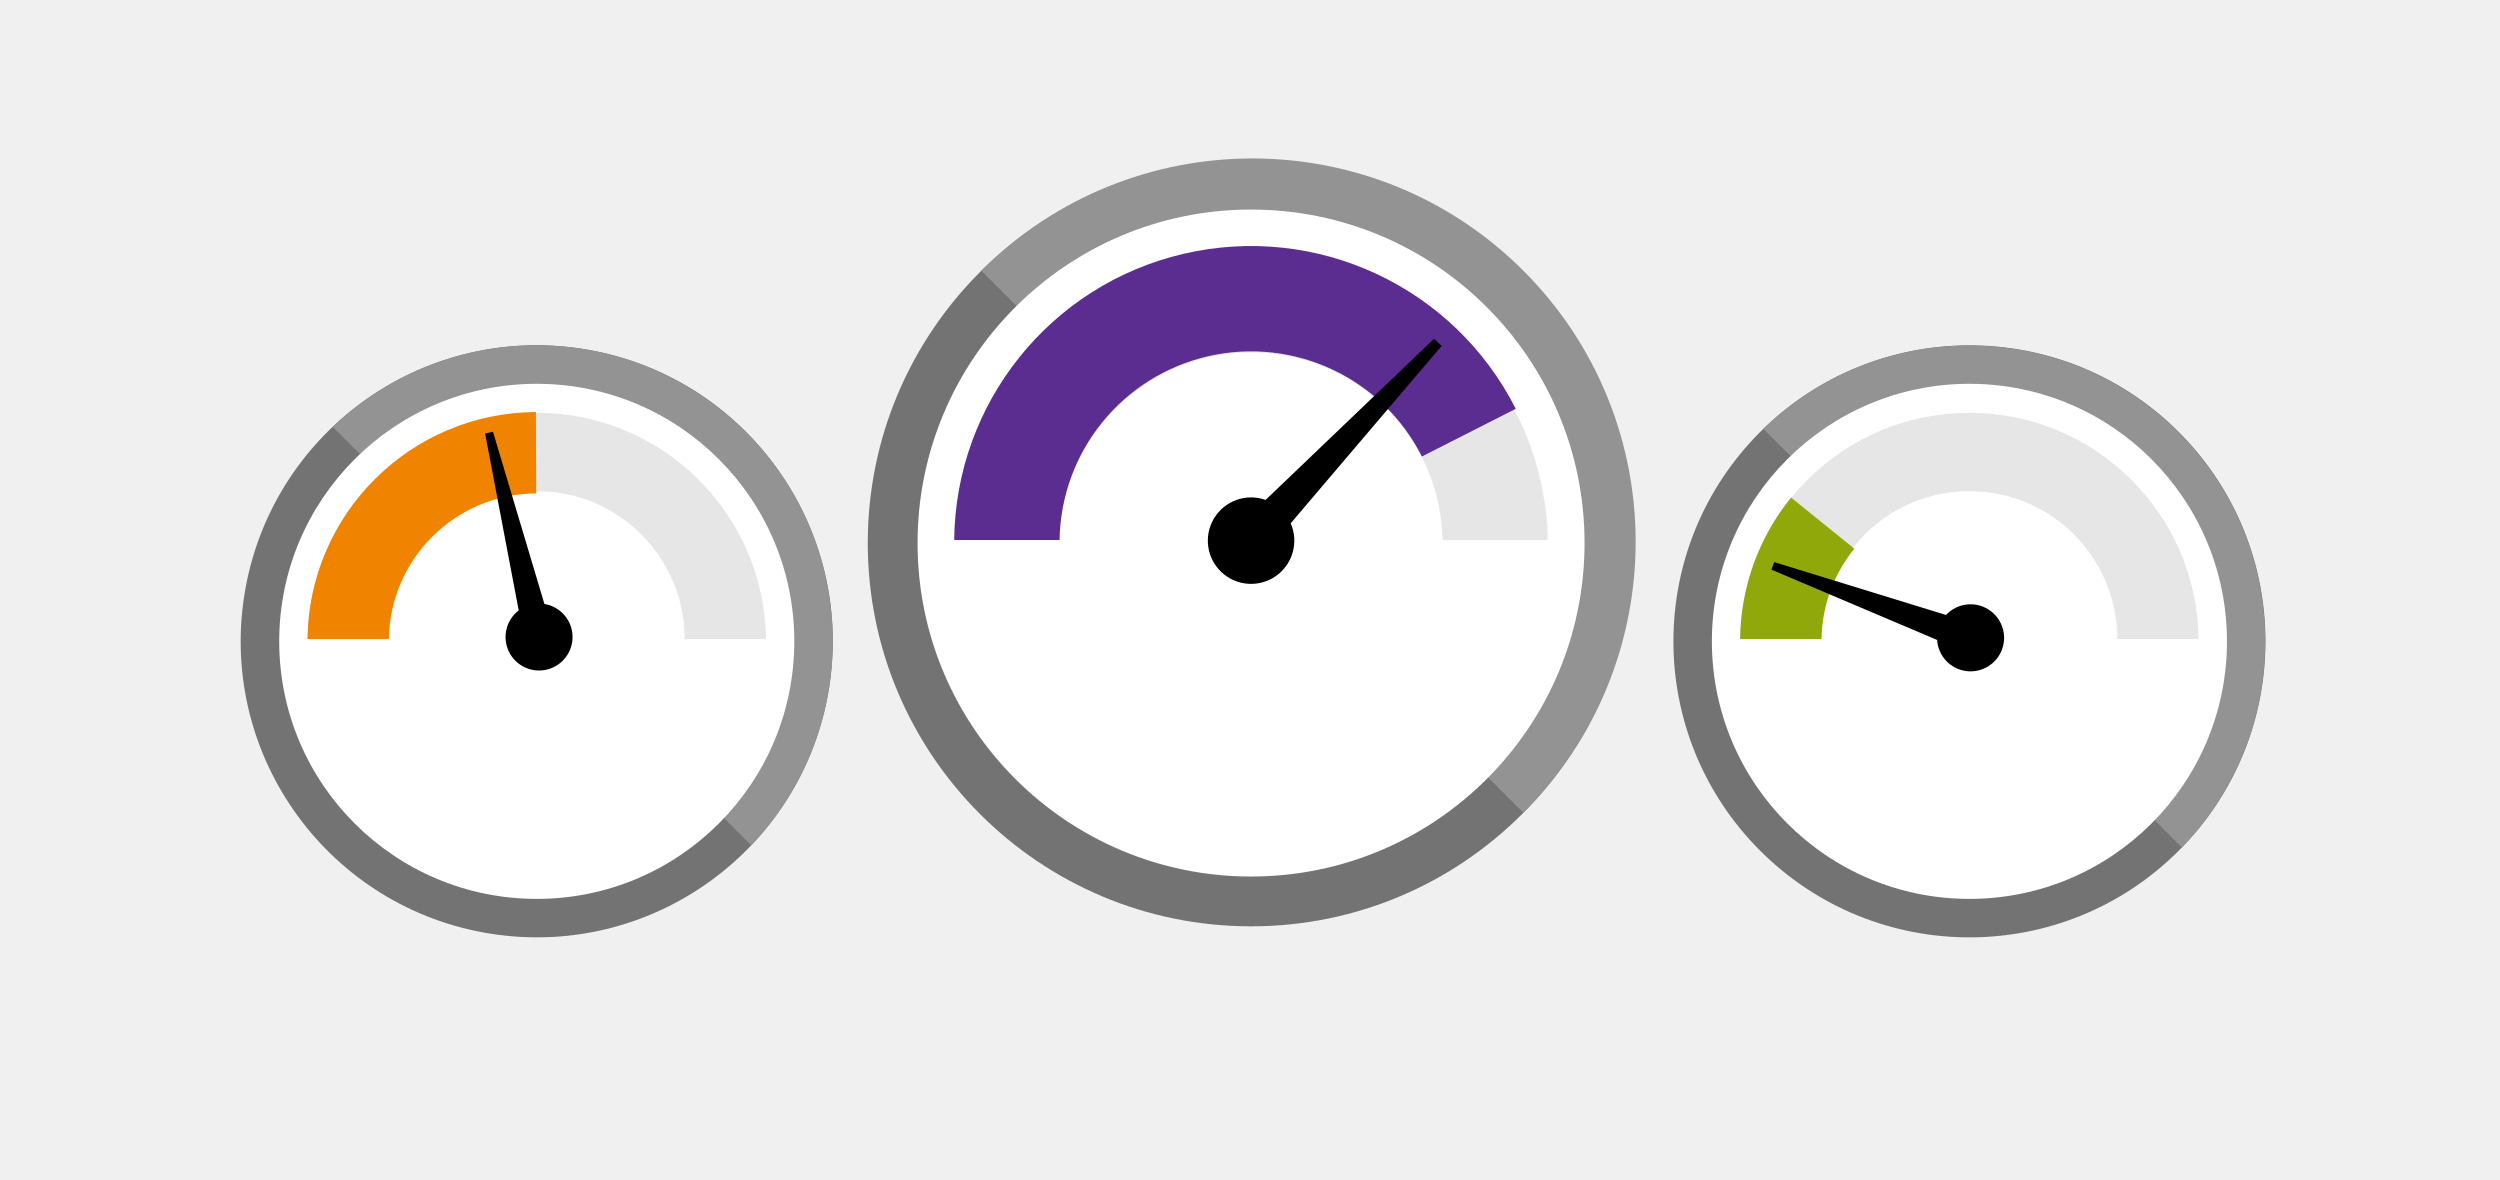
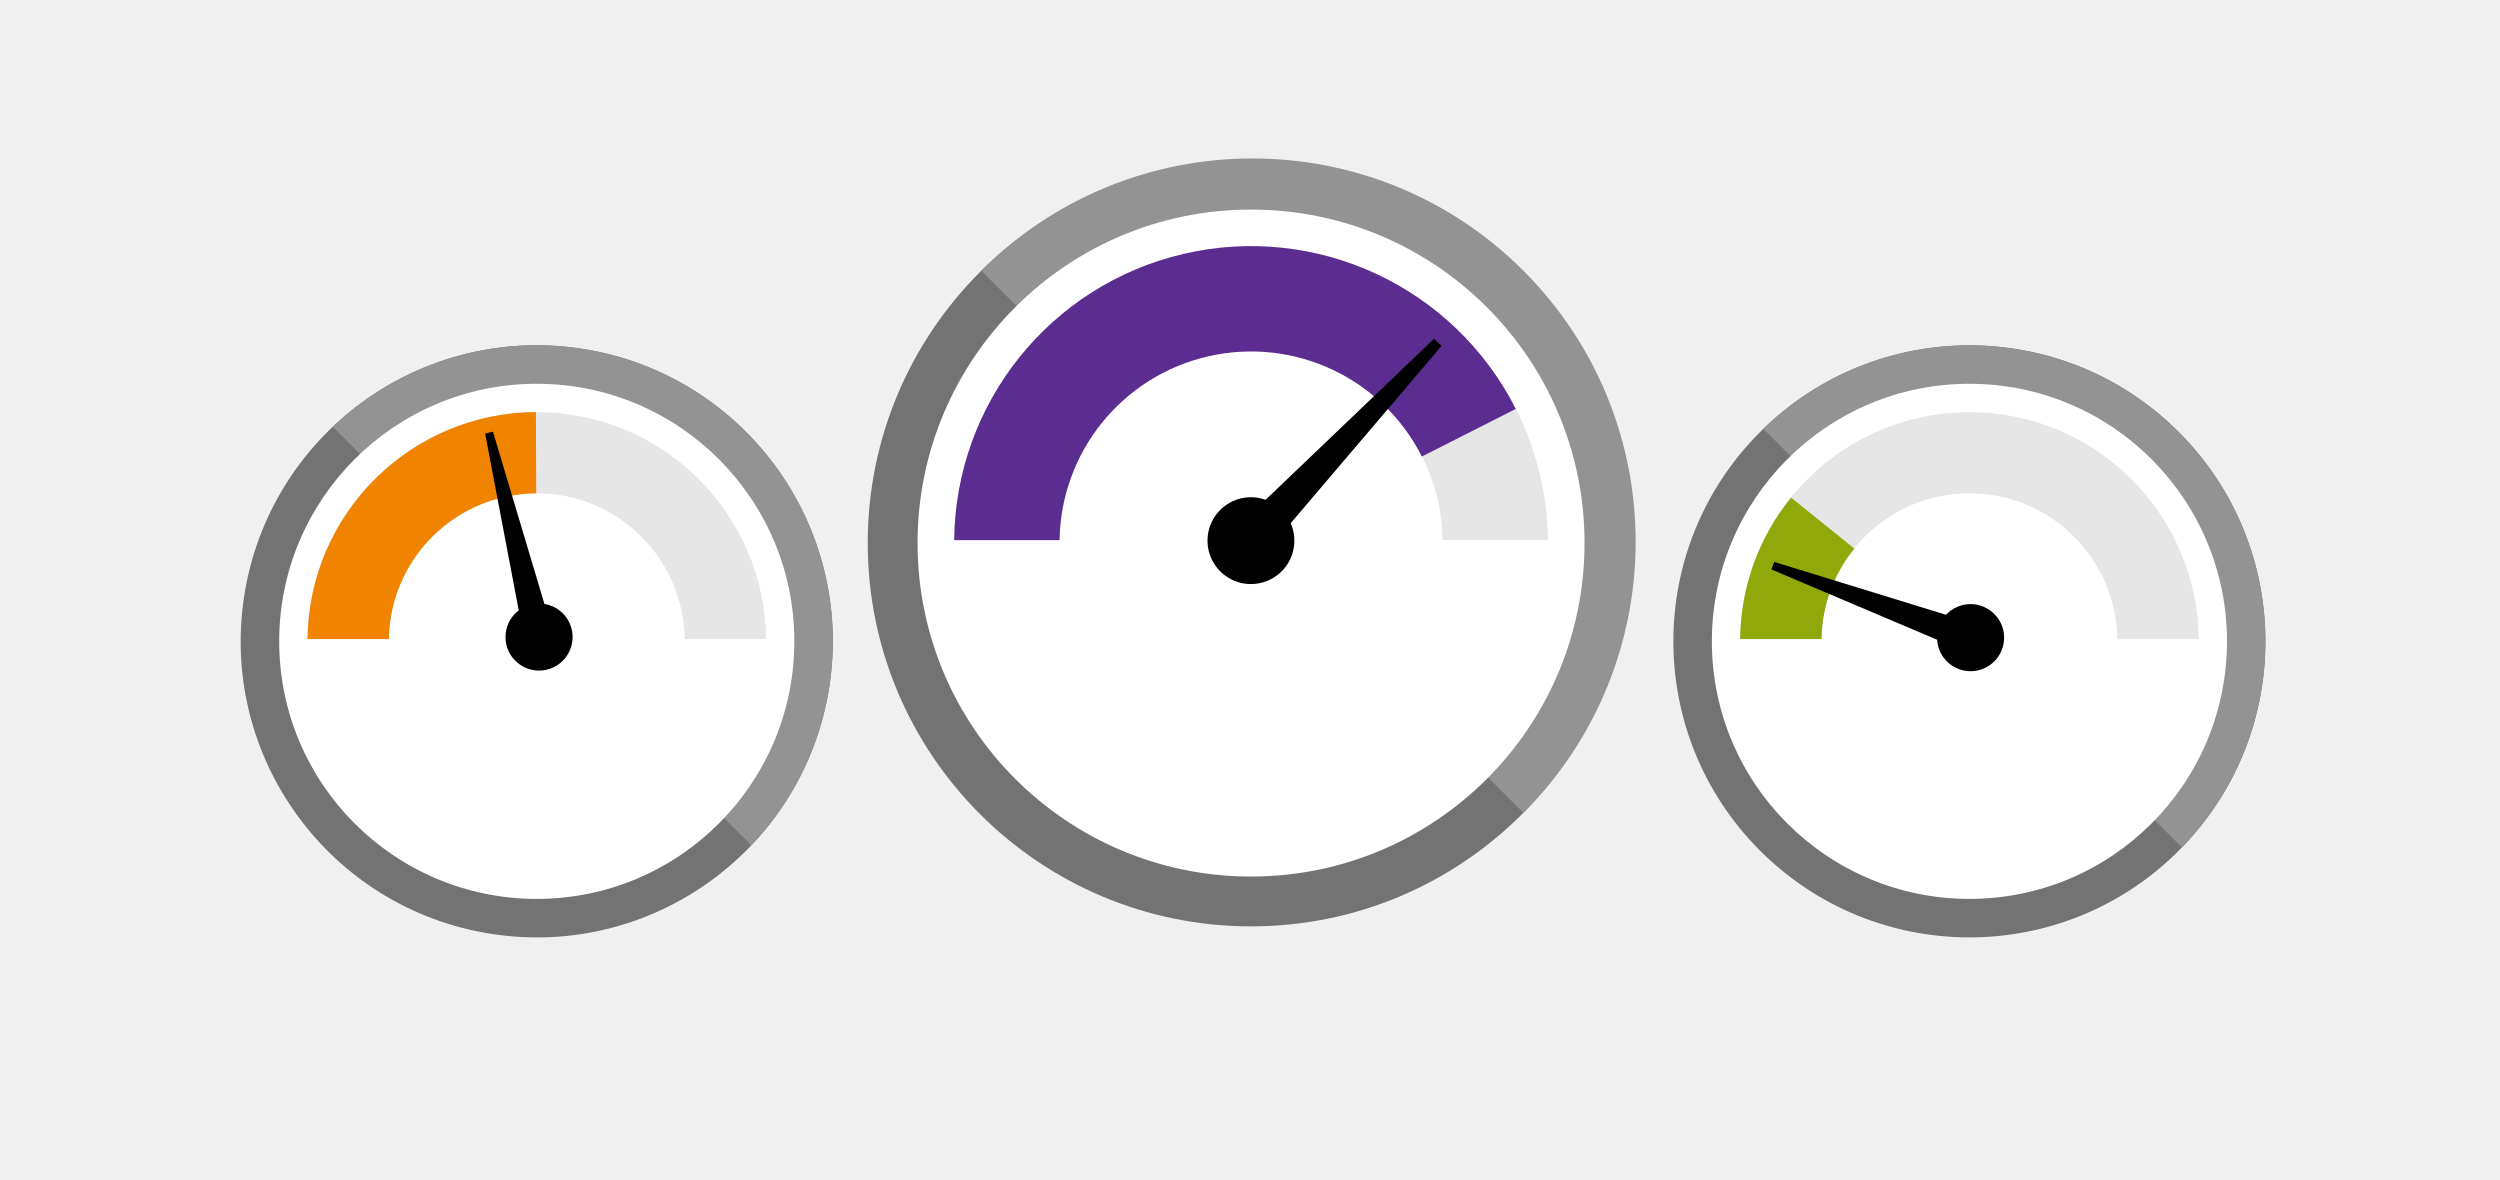
- <svg xmlns="http://www.w3.org/2000/svg" id="Layer_1" data-name="Layer 1" viewBox="0 0 636 300">
-   <defs>
-     <style>.cls-1{fill:#737373;}.cls-2{fill:#939393;}.cls-3{fill:#fff;}.cls-4{fill:#e6e6e6;}.cls-5{fill:#f08400;}.cls-6{fill:#5c2d91;}.cls-7{fill:none;}.cls-8{fill:#91a80a;}</style>
-   </defs>
-   <circle class="cls-1" cx="136.55" cy="163.16" r="75.31" transform="translate(-45.62 273.06) rotate(-81.18)" />
-   <path class="cls-2" d="M191.13,215.05A75.31,75.31,0,0,0,84.66,108.58Z" />
-   <circle class="cls-3" cx="136.55" cy="163.16" r="65.52" />
-   <path class="cls-4" d="M98.92,162.58a37.63,37.63,0,0,1,75.26,0h20.7a58.33,58.33,0,0,0-116.65,0Z" />
-   <path class="cls-5" d="M136.34,104.82a58.4,58.4,0,0,0-58.11,57.76H98.92a37.68,37.68,0,0,1,37.49-37.06Z" />
-   <path d="M125.41,109.82l-2,.47,8.55,45a8.52,8.52,0,1,0,6.54-1.64Z" />
-   <circle class="cls-1" cx="318.27" cy="138.15" r="97.51" />
-   <path class="cls-2" d="M387.55,206.77a97.51,97.51,0,0,0-137.9-137.9Z" />
-   <circle class="cls-3" cx="318.27" cy="138.15" r="84.84" />
-   <path class="cls-4" d="M269.55,137.41a48.73,48.73,0,0,1,97.44,0h26.79a75.52,75.52,0,0,0-151,0Z" />
-   <path class="cls-6" d="M361.72,116.14,385.61,104a75.5,75.5,0,0,0-142.86,33.38h26.8a48.71,48.71,0,0,1,92.17-21.27Z" />
-   <path class="cls-7" d="M318,62.62a75.61,75.61,0,0,0-75.24,74.79h26.8a48.79,48.79,0,0,1,48.54-48Z" />
-   <path class="cls-7" d="M259.52,90.8a75.07,75.07,0,0,0-16.77,46.61h26.8a48.45,48.45,0,0,1,10.81-29.81Z" />
-   <path d="M366.74,88l-1.92-1.82-42.85,41a11,11,0,1,0,6.38,5.95Z" />
-   <circle class="cls-1" cx="501.02" cy="163.16" r="75.31" transform="translate(31.38 402.06) rotate(-45)" />
-   <path class="cls-2" d="M555.08,215.59A75.31,75.31,0,0,0,448.59,109.1Z" />
-   <circle class="cls-3" cx="501.02" cy="163.16" r="65.52" />
-   <path class="cls-4" d="M463.39,162.58a37.63,37.63,0,0,1,75.26,0h20.69a58.33,58.33,0,0,0-116.65,0Z" />
-   <path class="cls-8" d="M455.64,126.58a58.11,58.11,0,0,0-12.95,36h20.7a37.45,37.45,0,0,1,8.35-23Z" />
-   <path d="M451.35,143l-.71,1.92,42.16,17.88a8.53,8.53,0,1,0,2.27-6.35Z" />
+ <svg xmlns="http://www.w3.org/2000/svg" viewBox="0 0 636 300">
+   <circle cx="136.552" cy="163.158" r="75.314" transform="translate(-45.623 273.064) rotate(-81.176)" fill="#737373" />
+   <path d="M191.134,215.051A75.313,75.313,0,0,0,84.659,108.576Z" fill="#939393" />
+   <circle cx="136.552" cy="163.158" r="65.524" fill="#fff" />
+   <path d="M98.924,162.583a37.632,37.632,0,0,1,75.256,0h20.7a58.328,58.328,0,0,0-116.65,0Z" fill="#e6e6e6" />
+   <path d="M136.339,104.824a58.4,58.4,0,0,0-58.112,57.759h20.7a37.677,37.677,0,0,1,37.49-37.064Z" fill="#f08400" />
+   <path d="M125.406,109.82l-1.988.473,8.549,44.984a8.532,8.532,0,1,0,6.538-1.632Z" />
+   <circle cx="318.267" cy="138.153" r="97.514" fill="#737373" />
+   <path d="M387.55,206.767a97.509,97.509,0,0,0-137.9-137.9Z" fill="#939393" />
+   <circle cx="318.267" cy="138.153" r="84.839" fill="#fff" />
+   <path d="M269.548,137.408a48.724,48.724,0,0,1,97.438,0h26.8a75.521,75.521,0,0,0-151.034,0Z" fill="#e6e6e6" />
+   <path d="M361.722,116.138l23.893-12.105A75.5,75.5,0,0,0,242.75,137.408h26.8a48.712,48.712,0,0,1,92.174-21.27Z" fill="#5c2d91" />
+   <path d="M317.991,62.624a75.609,75.609,0,0,0-75.241,74.784h26.8a48.784,48.784,0,0,1,48.541-47.989Z" fill="none" />
+   <path d="M259.515,90.8a75.117,75.117,0,0,0-16.765,46.609h26.8A48.467,48.467,0,0,1,280.359,107.6Z" fill="none" />
+   <path d="M366.736,88l-1.913-1.827-42.85,40.972a11.047,11.047,0,1,0,6.378,5.954Z" />
+   <circle cx="501.019" cy="163.158" r="75.314" transform="translate(31.375 402.062) rotate(-45)" fill="#737373" />
+   <path d="M555.079,215.589A75.309,75.309,0,0,0,448.588,109.1Z" fill="#939393" />
+   <circle cx="501.019" cy="163.158" r="65.524" fill="#fff" />
+   <path d="M463.391,162.583a37.632,37.632,0,0,1,75.256,0h20.7a58.328,58.328,0,0,0-116.65,0Z" fill="#e6e6e6" />
+   <path d="M455.643,126.584a58.016,58.016,0,0,0-12.949,36h20.7a37.439,37.439,0,0,1,8.35-23.023Z" fill="#91a80a" />
+   <path d="M451.353,142.953l-.711,1.915L492.8,162.747a8.532,8.532,0,1,0,2.275-6.343Z" />
</svg>
